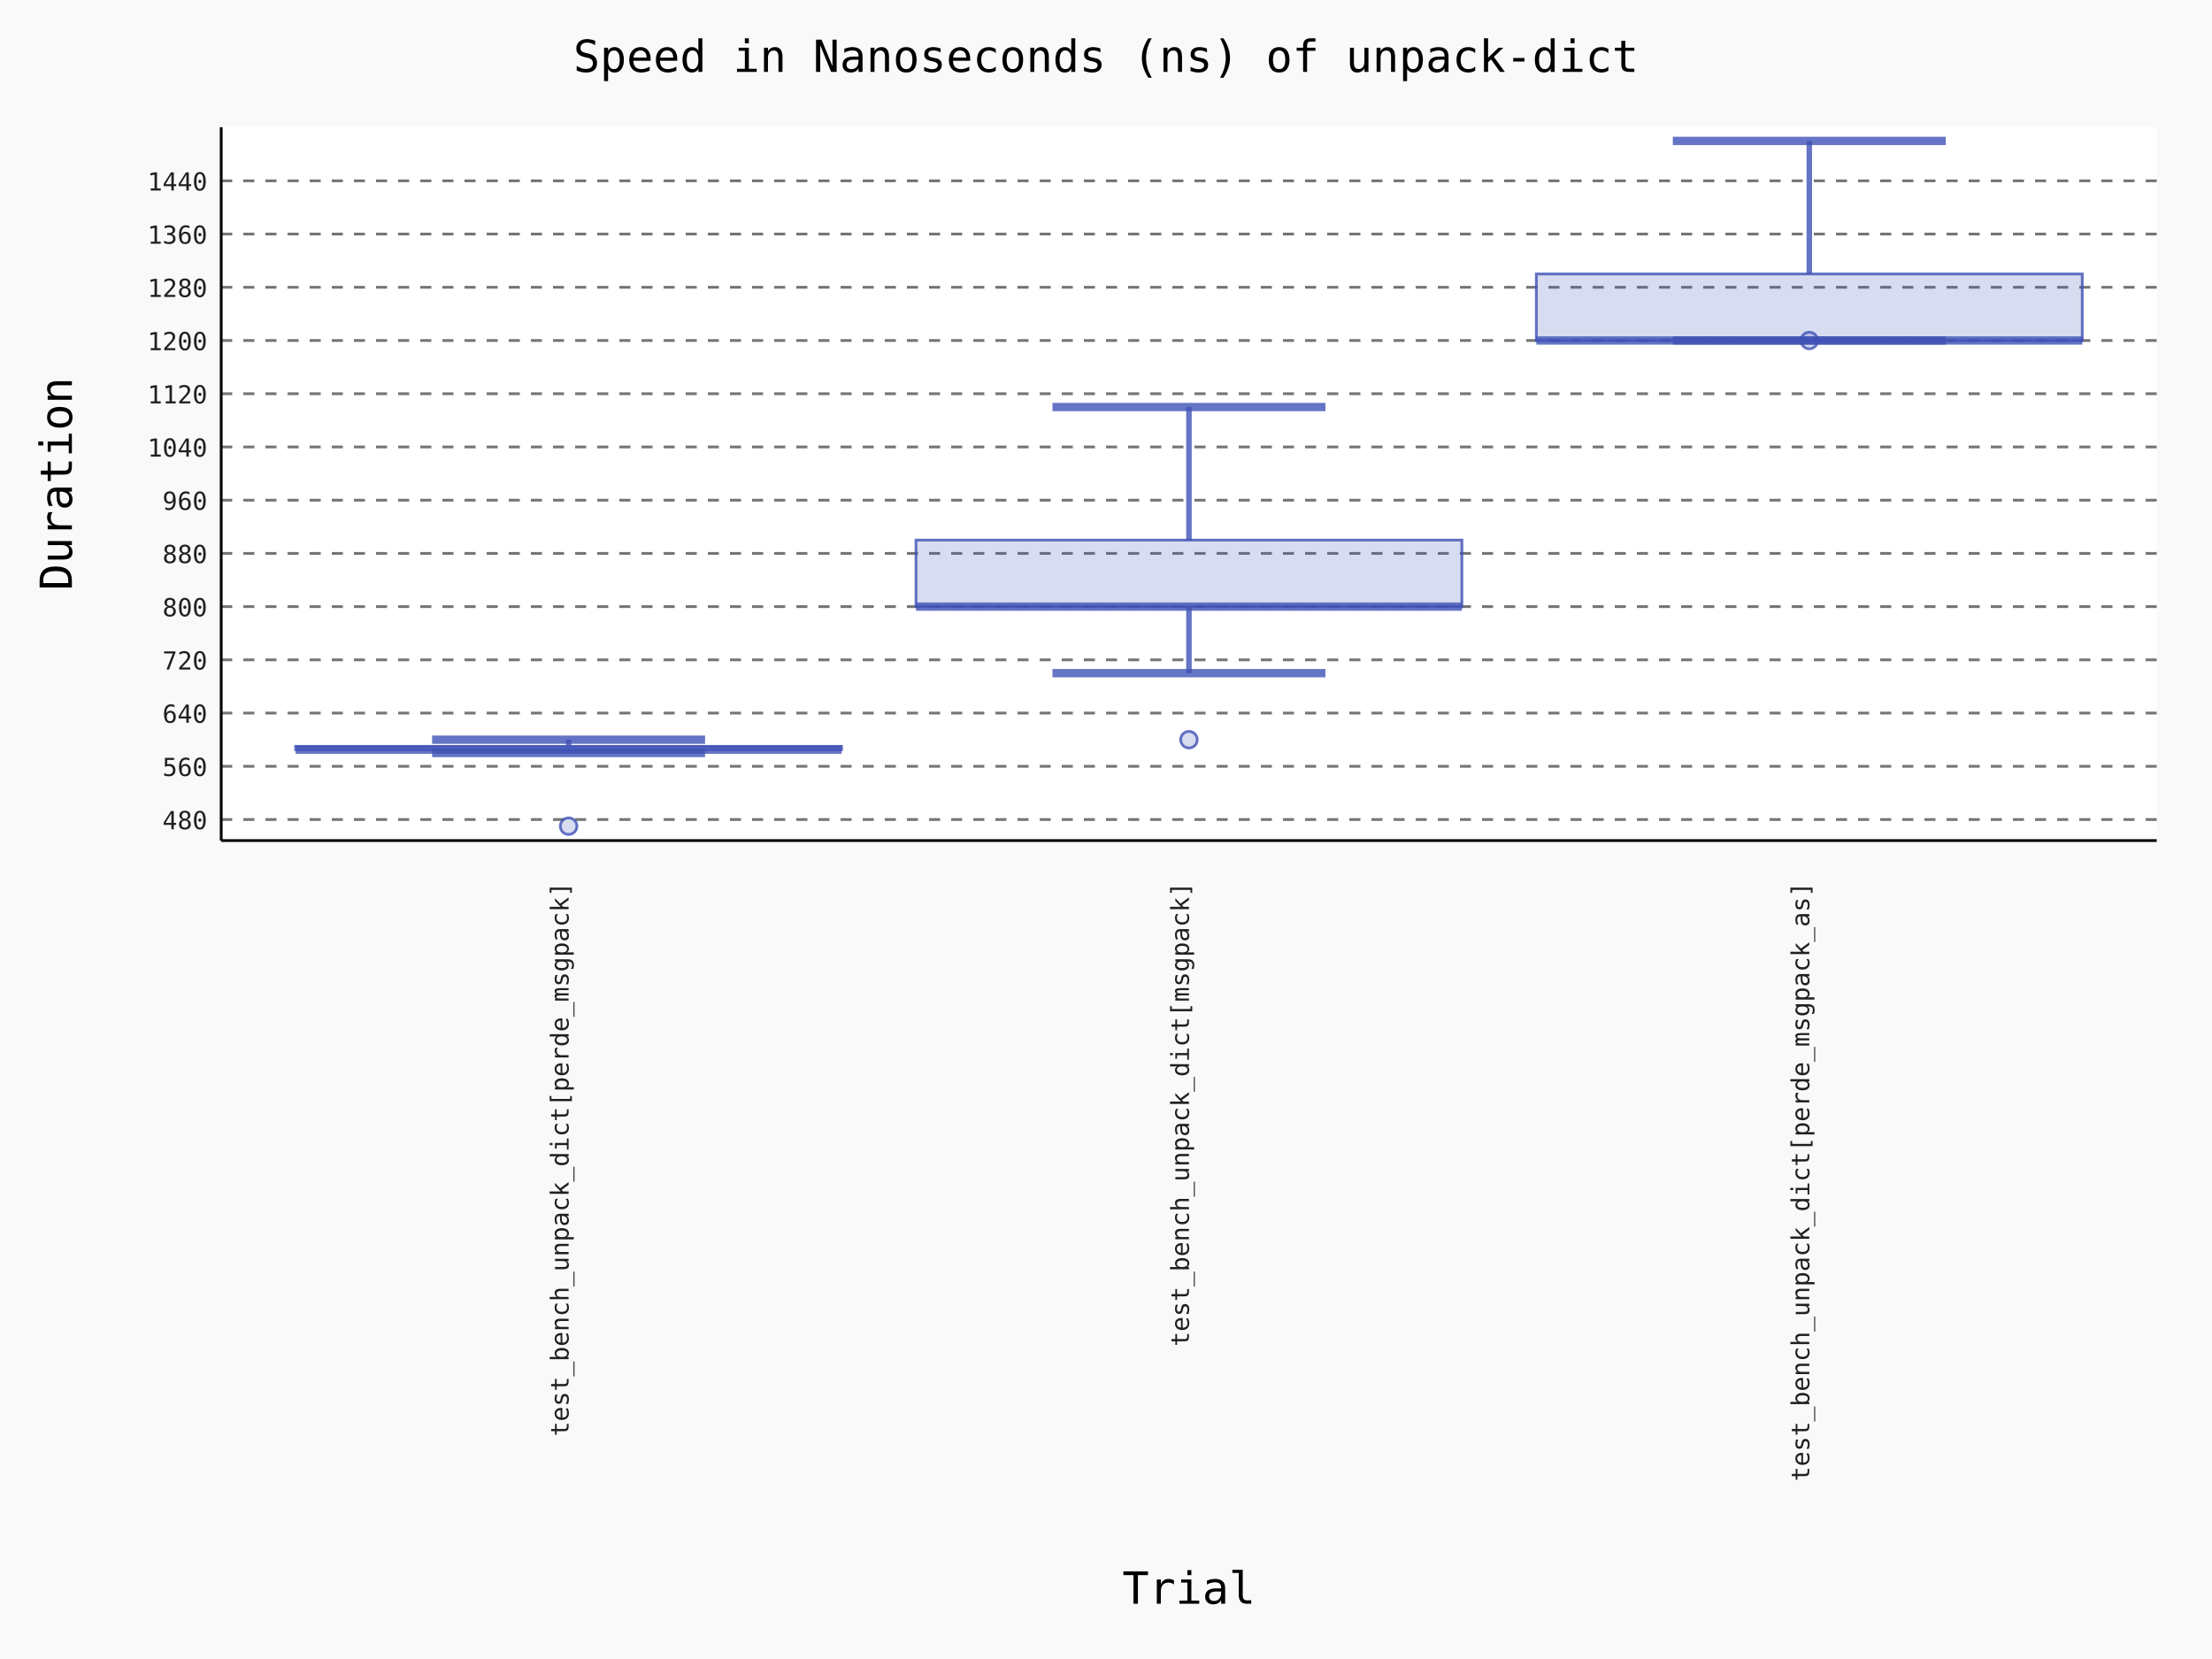
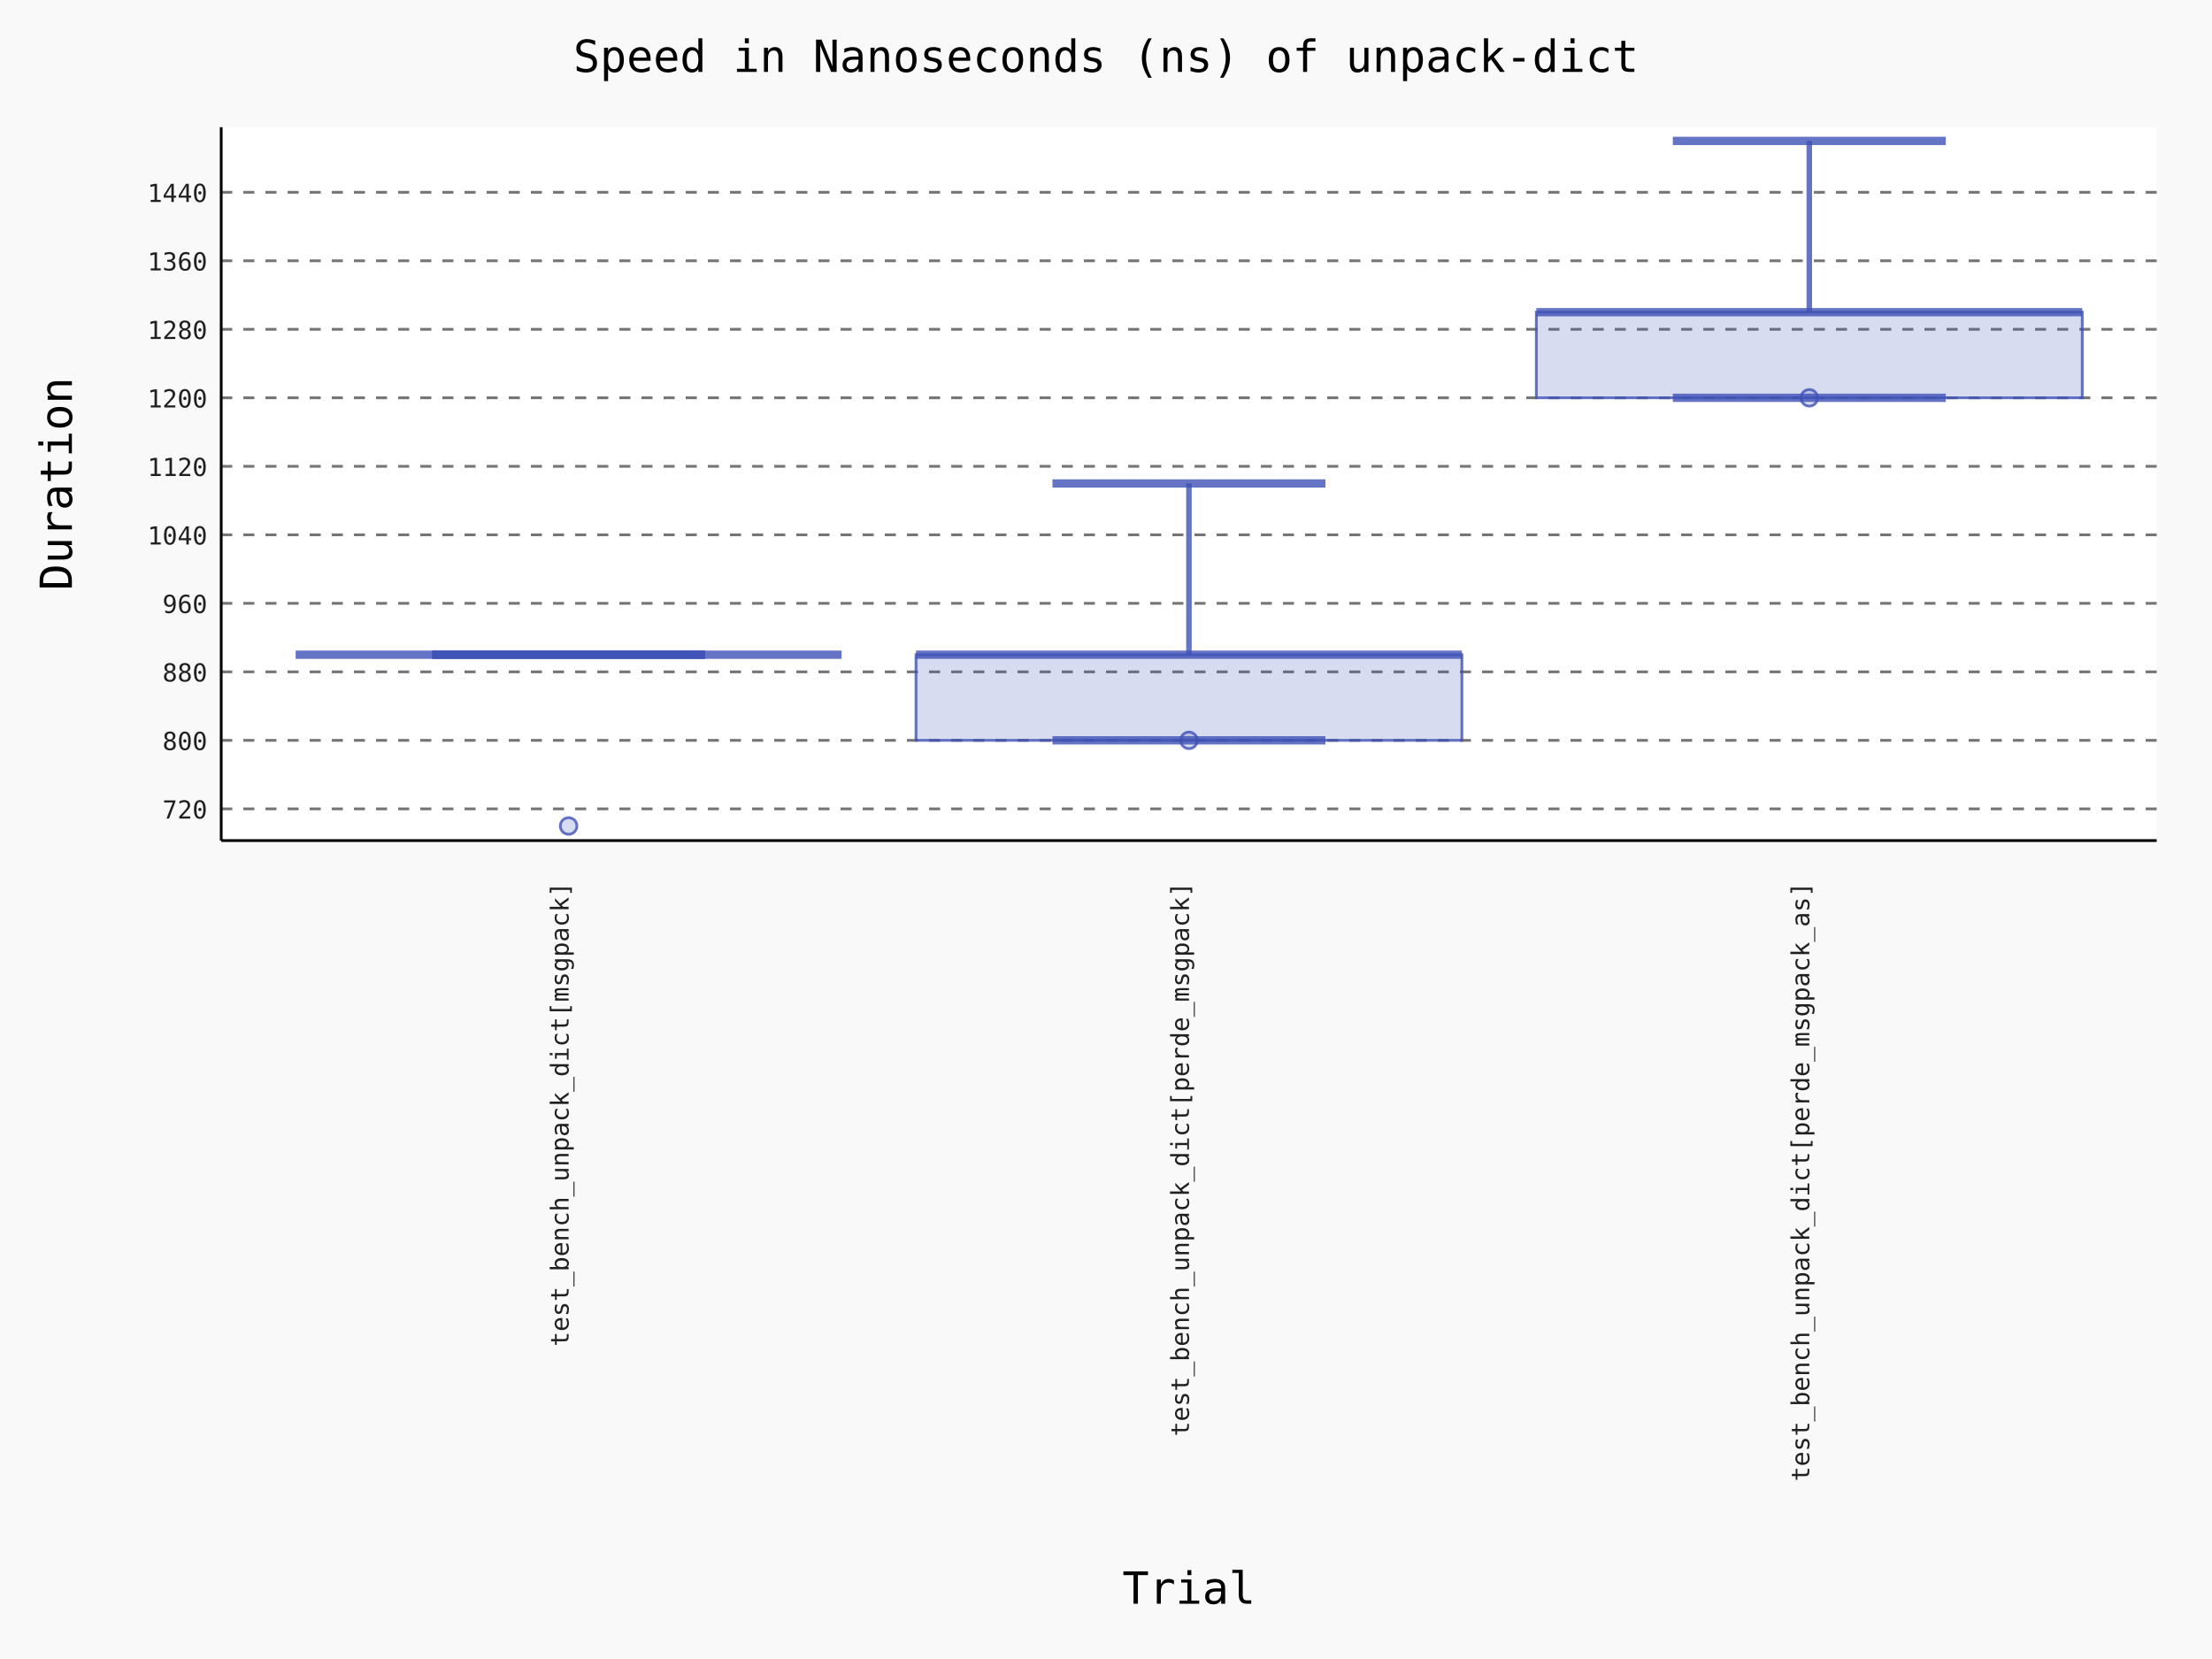
- <svg xmlns="http://www.w3.org/2000/svg" class="pygal-chart" id="chart-1f58f2fd-ff08-40cb-94d5-77f9a1cf6b7e" viewBox="0 0 800 600">
+ <svg xmlns="http://www.w3.org/2000/svg" id="chart-9539cbc6-7ffb-41d0-b604-1aa2e1d5feed" class="pygal-chart" viewBox="0 0 800 600">
  <defs>
-     <style type="text/css">#chart-1f58f2fd-ff08-40cb-94d5-77f9a1cf6b7e{-webkit-user-select:none;-webkit-font-smoothing:antialiased;font-family:Consolas,"Deja Vu Sans Mono","Bitstream Vera Sans Mono","Courier New",monospace}#chart-1f58f2fd-ff08-40cb-94d5-77f9a1cf6b7e .title{font-family:Consolas,"Deja Vu Sans Mono","Bitstream Vera Sans Mono","Courier New",monospace;font-size:16px}#chart-1f58f2fd-ff08-40cb-94d5-77f9a1cf6b7e .legends .legend text{font-family:Consolas,"Deja Vu Sans Mono","Bitstream Vera Sans Mono","Courier New",monospace;font-size:14px}#chart-1f58f2fd-ff08-40cb-94d5-77f9a1cf6b7e .axis text{font-family:Consolas,"Deja Vu Sans Mono","Bitstream Vera Sans Mono","Courier New",monospace;font-size:10px}#chart-1f58f2fd-ff08-40cb-94d5-77f9a1cf6b7e .axis text.major{font-family:Consolas,"Deja Vu Sans Mono","Bitstream Vera Sans Mono","Courier New",monospace;font-size:10px}#chart-1f58f2fd-ff08-40cb-94d5-77f9a1cf6b7e .text-overlay text.value{font-family:Consolas,"Deja Vu Sans Mono","Bitstream Vera Sans Mono","Courier New",monospace;font-size:16px}#chart-1f58f2fd-ff08-40cb-94d5-77f9a1cf6b7e .text-overlay text.label{font-family:Consolas,"Deja Vu Sans Mono","Bitstream Vera Sans Mono","Courier New",monospace;font-size:10px}#chart-1f58f2fd-ff08-40cb-94d5-77f9a1cf6b7e .tooltip{font-family:Consolas,"Deja Vu Sans Mono","Bitstream Vera Sans Mono","Courier New",monospace;font-size:14px}#chart-1f58f2fd-ff08-40cb-94d5-77f9a1cf6b7e text.no_data{font-family:Consolas,"Deja Vu Sans Mono","Bitstream Vera Sans Mono","Courier New",monospace;font-size:64px}
- #chart-1f58f2fd-ff08-40cb-94d5-77f9a1cf6b7e{background-color:rgba(249,249,249,1)}#chart-1f58f2fd-ff08-40cb-94d5-77f9a1cf6b7e path,#chart-1f58f2fd-ff08-40cb-94d5-77f9a1cf6b7e line,#chart-1f58f2fd-ff08-40cb-94d5-77f9a1cf6b7e rect,#chart-1f58f2fd-ff08-40cb-94d5-77f9a1cf6b7e circle{-webkit-transition:150ms;-moz-transition:150ms;transition:150ms}#chart-1f58f2fd-ff08-40cb-94d5-77f9a1cf6b7e .graph &gt; .background{fill:rgba(249,249,249,1)}#chart-1f58f2fd-ff08-40cb-94d5-77f9a1cf6b7e .plot &gt; .background{fill:rgba(255,255,255,1)}#chart-1f58f2fd-ff08-40cb-94d5-77f9a1cf6b7e .graph{fill:rgba(0,0,0,.87)}#chart-1f58f2fd-ff08-40cb-94d5-77f9a1cf6b7e text.no_data{fill:rgba(0,0,0,1)}#chart-1f58f2fd-ff08-40cb-94d5-77f9a1cf6b7e .title{fill:rgba(0,0,0,1)}#chart-1f58f2fd-ff08-40cb-94d5-77f9a1cf6b7e .legends .legend text{fill:rgba(0,0,0,.87)}#chart-1f58f2fd-ff08-40cb-94d5-77f9a1cf6b7e .legends .legend:hover text{fill:rgba(0,0,0,1)}#chart-1f58f2fd-ff08-40cb-94d5-77f9a1cf6b7e .axis .line{stroke:rgba(0,0,0,1)}#chart-1f58f2fd-ff08-40cb-94d5-77f9a1cf6b7e .axis .guide.line{stroke:rgba(0,0,0,.54)}#chart-1f58f2fd-ff08-40cb-94d5-77f9a1cf6b7e .axis .major.line{stroke:rgba(0,0,0,.87)}#chart-1f58f2fd-ff08-40cb-94d5-77f9a1cf6b7e .axis text.major{fill:rgba(0,0,0,1)}#chart-1f58f2fd-ff08-40cb-94d5-77f9a1cf6b7e .axis.y .guides:hover .guide.line,#chart-1f58f2fd-ff08-40cb-94d5-77f9a1cf6b7e .line-graph .axis.x .guides:hover .guide.line,#chart-1f58f2fd-ff08-40cb-94d5-77f9a1cf6b7e .stackedline-graph .axis.x .guides:hover .guide.line,#chart-1f58f2fd-ff08-40cb-94d5-77f9a1cf6b7e .xy-graph .axis.x .guides:hover .guide.line{stroke:rgba(0,0,0,1)}#chart-1f58f2fd-ff08-40cb-94d5-77f9a1cf6b7e .axis .guides:hover text{fill:rgba(0,0,0,1)}#chart-1f58f2fd-ff08-40cb-94d5-77f9a1cf6b7e .reactive{fill-opacity:.7;stroke-opacity:.8}#chart-1f58f2fd-ff08-40cb-94d5-77f9a1cf6b7e .ci{stroke:rgba(0,0,0,.87)}#chart-1f58f2fd-ff08-40cb-94d5-77f9a1cf6b7e .reactive.active,#chart-1f58f2fd-ff08-40cb-94d5-77f9a1cf6b7e .active .reactive{fill-opacity:.8;stroke-opacity:.9;stroke-width:4}#chart-1f58f2fd-ff08-40cb-94d5-77f9a1cf6b7e .ci .reactive.active{stroke-width:1.5}#chart-1f58f2fd-ff08-40cb-94d5-77f9a1cf6b7e .series text{fill:rgba(0,0,0,1)}#chart-1f58f2fd-ff08-40cb-94d5-77f9a1cf6b7e .tooltip rect{fill:rgba(255,255,255,1);stroke:rgba(0,0,0,1);-webkit-transition:opacity 150ms;-moz-transition:opacity 150ms;transition:opacity 150ms}#chart-1f58f2fd-ff08-40cb-94d5-77f9a1cf6b7e .tooltip .label{fill:rgba(0,0,0,.87)}#chart-1f58f2fd-ff08-40cb-94d5-77f9a1cf6b7e .tooltip .label{fill:rgba(0,0,0,.87)}#chart-1f58f2fd-ff08-40cb-94d5-77f9a1cf6b7e .tooltip .legend{font-size:.8em;fill:rgba(0,0,0,.54)}#chart-1f58f2fd-ff08-40cb-94d5-77f9a1cf6b7e .tooltip .x_label{font-size:.6em;fill:rgba(0,0,0,1)}#chart-1f58f2fd-ff08-40cb-94d5-77f9a1cf6b7e .tooltip .xlink{font-size:.5em;text-decoration:underline}#chart-1f58f2fd-ff08-40cb-94d5-77f9a1cf6b7e .tooltip .value{font-size:1.5em}#chart-1f58f2fd-ff08-40cb-94d5-77f9a1cf6b7e .bound{font-size:.5em}#chart-1f58f2fd-ff08-40cb-94d5-77f9a1cf6b7e .max-value{font-size:.75em;fill:rgba(0,0,0,.54)}#chart-1f58f2fd-ff08-40cb-94d5-77f9a1cf6b7e .map-element{fill:rgba(255,255,255,1);stroke:rgba(0,0,0,.54) !important}#chart-1f58f2fd-ff08-40cb-94d5-77f9a1cf6b7e .map-element .reactive{fill-opacity:inherit;stroke-opacity:inherit}#chart-1f58f2fd-ff08-40cb-94d5-77f9a1cf6b7e .color-0,#chart-1f58f2fd-ff08-40cb-94d5-77f9a1cf6b7e .color-0 a:visited{stroke:#3F51B5;fill:#3F51B5}#chart-1f58f2fd-ff08-40cb-94d5-77f9a1cf6b7e .color-1,#chart-1f58f2fd-ff08-40cb-94d5-77f9a1cf6b7e .color-1 a:visited{stroke:#3F51B5;fill:#3F51B5}#chart-1f58f2fd-ff08-40cb-94d5-77f9a1cf6b7e .color-2,#chart-1f58f2fd-ff08-40cb-94d5-77f9a1cf6b7e .color-2 a:visited{stroke:#3F51B5;fill:#3F51B5}#chart-1f58f2fd-ff08-40cb-94d5-77f9a1cf6b7e .text-overlay .color-0 text{fill:black}#chart-1f58f2fd-ff08-40cb-94d5-77f9a1cf6b7e .text-overlay .color-1 text{fill:black}#chart-1f58f2fd-ff08-40cb-94d5-77f9a1cf6b7e .text-overlay .color-2 text{fill:black}
- #chart-1f58f2fd-ff08-40cb-94d5-77f9a1cf6b7e text.no_data{text-anchor:middle}#chart-1f58f2fd-ff08-40cb-94d5-77f9a1cf6b7e .guide.line{fill:none}#chart-1f58f2fd-ff08-40cb-94d5-77f9a1cf6b7e .centered{text-anchor:middle}#chart-1f58f2fd-ff08-40cb-94d5-77f9a1cf6b7e .title{text-anchor:middle}#chart-1f58f2fd-ff08-40cb-94d5-77f9a1cf6b7e .legends .legend text{fill-opacity:1}#chart-1f58f2fd-ff08-40cb-94d5-77f9a1cf6b7e .axis.x text{text-anchor:middle}#chart-1f58f2fd-ff08-40cb-94d5-77f9a1cf6b7e .axis.x:not(.web) text[transform]{text-anchor:start}#chart-1f58f2fd-ff08-40cb-94d5-77f9a1cf6b7e .axis.x:not(.web) text[transform].backwards{text-anchor:end}#chart-1f58f2fd-ff08-40cb-94d5-77f9a1cf6b7e .axis.y text{text-anchor:end}#chart-1f58f2fd-ff08-40cb-94d5-77f9a1cf6b7e .axis.y text[transform].backwards{text-anchor:start}#chart-1f58f2fd-ff08-40cb-94d5-77f9a1cf6b7e .axis.y2 text{text-anchor:start}#chart-1f58f2fd-ff08-40cb-94d5-77f9a1cf6b7e .axis.y2 text[transform].backwards{text-anchor:end}#chart-1f58f2fd-ff08-40cb-94d5-77f9a1cf6b7e .axis .guide.line{stroke-dasharray:4,4}#chart-1f58f2fd-ff08-40cb-94d5-77f9a1cf6b7e .axis .major.guide.line{stroke-dasharray:6,6}#chart-1f58f2fd-ff08-40cb-94d5-77f9a1cf6b7e .horizontal .axis.y .guide.line,#chart-1f58f2fd-ff08-40cb-94d5-77f9a1cf6b7e .horizontal .axis.y2 .guide.line,#chart-1f58f2fd-ff08-40cb-94d5-77f9a1cf6b7e .vertical .axis.x .guide.line{opacity:0}#chart-1f58f2fd-ff08-40cb-94d5-77f9a1cf6b7e .horizontal .axis.always_show .guide.line,#chart-1f58f2fd-ff08-40cb-94d5-77f9a1cf6b7e .vertical .axis.always_show .guide.line{opacity:1 !important}#chart-1f58f2fd-ff08-40cb-94d5-77f9a1cf6b7e .axis.y .guides:hover .guide.line,#chart-1f58f2fd-ff08-40cb-94d5-77f9a1cf6b7e .axis.y2 .guides:hover .guide.line,#chart-1f58f2fd-ff08-40cb-94d5-77f9a1cf6b7e .axis.x .guides:hover .guide.line{opacity:1}#chart-1f58f2fd-ff08-40cb-94d5-77f9a1cf6b7e .axis .guides:hover text{opacity:1}#chart-1f58f2fd-ff08-40cb-94d5-77f9a1cf6b7e .nofill{fill:none}#chart-1f58f2fd-ff08-40cb-94d5-77f9a1cf6b7e .subtle-fill{fill-opacity:.2}#chart-1f58f2fd-ff08-40cb-94d5-77f9a1cf6b7e .dot{stroke-width:1px;fill-opacity:1}#chart-1f58f2fd-ff08-40cb-94d5-77f9a1cf6b7e .dot.active{stroke-width:5px}#chart-1f58f2fd-ff08-40cb-94d5-77f9a1cf6b7e .dot.negative{fill:transparent}#chart-1f58f2fd-ff08-40cb-94d5-77f9a1cf6b7e text,#chart-1f58f2fd-ff08-40cb-94d5-77f9a1cf6b7e tspan{stroke:none !important}#chart-1f58f2fd-ff08-40cb-94d5-77f9a1cf6b7e .series text.active{opacity:1}#chart-1f58f2fd-ff08-40cb-94d5-77f9a1cf6b7e .tooltip rect{fill-opacity:.95;stroke-width:.5}#chart-1f58f2fd-ff08-40cb-94d5-77f9a1cf6b7e .tooltip text{fill-opacity:1}#chart-1f58f2fd-ff08-40cb-94d5-77f9a1cf6b7e .showable{visibility:hidden}#chart-1f58f2fd-ff08-40cb-94d5-77f9a1cf6b7e .showable.shown{visibility:visible}#chart-1f58f2fd-ff08-40cb-94d5-77f9a1cf6b7e .gauge-background{fill:rgba(229,229,229,1);stroke:none}#chart-1f58f2fd-ff08-40cb-94d5-77f9a1cf6b7e .bg-lines{stroke:rgba(249,249,249,1);stroke-width:2px}
+     <style type="text/css">#chart-9539cbc6-7ffb-41d0-b604-1aa2e1d5feed{-webkit-user-select:none;-webkit-font-smoothing:antialiased;font-family:Consolas,"Deja Vu Sans Mono","Bitstream Vera Sans Mono","Courier New",monospace}#chart-9539cbc6-7ffb-41d0-b604-1aa2e1d5feed .title{font-family:Consolas,"Deja Vu Sans Mono","Bitstream Vera Sans Mono","Courier New",monospace;font-size:16px}#chart-9539cbc6-7ffb-41d0-b604-1aa2e1d5feed .legends .legend text{font-family:Consolas,"Deja Vu Sans Mono","Bitstream Vera Sans Mono","Courier New",monospace;font-size:14px}#chart-9539cbc6-7ffb-41d0-b604-1aa2e1d5feed .axis text{font-family:Consolas,"Deja Vu Sans Mono","Bitstream Vera Sans Mono","Courier New",monospace;font-size:10px}#chart-9539cbc6-7ffb-41d0-b604-1aa2e1d5feed .axis text.major{font-family:Consolas,"Deja Vu Sans Mono","Bitstream Vera Sans Mono","Courier New",monospace;font-size:10px}#chart-9539cbc6-7ffb-41d0-b604-1aa2e1d5feed .text-overlay text.value{font-family:Consolas,"Deja Vu Sans Mono","Bitstream Vera Sans Mono","Courier New",monospace;font-size:16px}#chart-9539cbc6-7ffb-41d0-b604-1aa2e1d5feed .text-overlay text.label{font-family:Consolas,"Deja Vu Sans Mono","Bitstream Vera Sans Mono","Courier New",monospace;font-size:10px}#chart-9539cbc6-7ffb-41d0-b604-1aa2e1d5feed .tooltip{font-family:Consolas,"Deja Vu Sans Mono","Bitstream Vera Sans Mono","Courier New",monospace;font-size:14px}#chart-9539cbc6-7ffb-41d0-b604-1aa2e1d5feed text.no_data{font-family:Consolas,"Deja Vu Sans Mono","Bitstream Vera Sans Mono","Courier New",monospace;font-size:64px}
+ #chart-9539cbc6-7ffb-41d0-b604-1aa2e1d5feed{background-color:rgba(249,249,249,1)}#chart-9539cbc6-7ffb-41d0-b604-1aa2e1d5feed path,#chart-9539cbc6-7ffb-41d0-b604-1aa2e1d5feed line,#chart-9539cbc6-7ffb-41d0-b604-1aa2e1d5feed rect,#chart-9539cbc6-7ffb-41d0-b604-1aa2e1d5feed circle{-webkit-transition:150ms;-moz-transition:150ms;transition:150ms}#chart-9539cbc6-7ffb-41d0-b604-1aa2e1d5feed .graph &gt; .background{fill:rgba(249,249,249,1)}#chart-9539cbc6-7ffb-41d0-b604-1aa2e1d5feed .plot &gt; .background{fill:rgba(255,255,255,1)}#chart-9539cbc6-7ffb-41d0-b604-1aa2e1d5feed .graph{fill:rgba(0,0,0,.87)}#chart-9539cbc6-7ffb-41d0-b604-1aa2e1d5feed text.no_data{fill:rgba(0,0,0,1)}#chart-9539cbc6-7ffb-41d0-b604-1aa2e1d5feed .title{fill:rgba(0,0,0,1)}#chart-9539cbc6-7ffb-41d0-b604-1aa2e1d5feed .legends .legend text{fill:rgba(0,0,0,.87)}#chart-9539cbc6-7ffb-41d0-b604-1aa2e1d5feed .legends .legend:hover text{fill:rgba(0,0,0,1)}#chart-9539cbc6-7ffb-41d0-b604-1aa2e1d5feed .axis .line{stroke:rgba(0,0,0,1)}#chart-9539cbc6-7ffb-41d0-b604-1aa2e1d5feed .axis .guide.line{stroke:rgba(0,0,0,.54)}#chart-9539cbc6-7ffb-41d0-b604-1aa2e1d5feed .axis .major.line{stroke:rgba(0,0,0,.87)}#chart-9539cbc6-7ffb-41d0-b604-1aa2e1d5feed .axis text.major{fill:rgba(0,0,0,1)}#chart-9539cbc6-7ffb-41d0-b604-1aa2e1d5feed .axis.y .guides:hover .guide.line,#chart-9539cbc6-7ffb-41d0-b604-1aa2e1d5feed .line-graph .axis.x .guides:hover .guide.line,#chart-9539cbc6-7ffb-41d0-b604-1aa2e1d5feed .stackedline-graph .axis.x .guides:hover .guide.line,#chart-9539cbc6-7ffb-41d0-b604-1aa2e1d5feed .xy-graph .axis.x .guides:hover .guide.line{stroke:rgba(0,0,0,1)}#chart-9539cbc6-7ffb-41d0-b604-1aa2e1d5feed .axis .guides:hover text{fill:rgba(0,0,0,1)}#chart-9539cbc6-7ffb-41d0-b604-1aa2e1d5feed .reactive{fill-opacity:.7;stroke-opacity:.8}#chart-9539cbc6-7ffb-41d0-b604-1aa2e1d5feed .ci{stroke:rgba(0,0,0,.87)}#chart-9539cbc6-7ffb-41d0-b604-1aa2e1d5feed .reactive.active,#chart-9539cbc6-7ffb-41d0-b604-1aa2e1d5feed .active .reactive{fill-opacity:.8;stroke-opacity:.9;stroke-width:4}#chart-9539cbc6-7ffb-41d0-b604-1aa2e1d5feed .ci .reactive.active{stroke-width:1.5}#chart-9539cbc6-7ffb-41d0-b604-1aa2e1d5feed .series text{fill:rgba(0,0,0,1)}#chart-9539cbc6-7ffb-41d0-b604-1aa2e1d5feed .tooltip rect{fill:rgba(255,255,255,1);stroke:rgba(0,0,0,1);-webkit-transition:opacity 150ms;-moz-transition:opacity 150ms;transition:opacity 150ms}#chart-9539cbc6-7ffb-41d0-b604-1aa2e1d5feed .tooltip .label{fill:rgba(0,0,0,.87)}#chart-9539cbc6-7ffb-41d0-b604-1aa2e1d5feed .tooltip .label{fill:rgba(0,0,0,.87)}#chart-9539cbc6-7ffb-41d0-b604-1aa2e1d5feed .tooltip .legend{font-size:.8em;fill:rgba(0,0,0,.54)}#chart-9539cbc6-7ffb-41d0-b604-1aa2e1d5feed .tooltip .x_label{font-size:.6em;fill:rgba(0,0,0,1)}#chart-9539cbc6-7ffb-41d0-b604-1aa2e1d5feed .tooltip .xlink{font-size:.5em;text-decoration:underline}#chart-9539cbc6-7ffb-41d0-b604-1aa2e1d5feed .tooltip .value{font-size:1.5em}#chart-9539cbc6-7ffb-41d0-b604-1aa2e1d5feed .bound{font-size:.5em}#chart-9539cbc6-7ffb-41d0-b604-1aa2e1d5feed .max-value{font-size:.75em;fill:rgba(0,0,0,.54)}#chart-9539cbc6-7ffb-41d0-b604-1aa2e1d5feed .map-element{fill:rgba(255,255,255,1);stroke:rgba(0,0,0,.54) !important}#chart-9539cbc6-7ffb-41d0-b604-1aa2e1d5feed .map-element .reactive{fill-opacity:inherit;stroke-opacity:inherit}#chart-9539cbc6-7ffb-41d0-b604-1aa2e1d5feed .color-0,#chart-9539cbc6-7ffb-41d0-b604-1aa2e1d5feed .color-0 a:visited{stroke:#3F51B5;fill:#3F51B5}#chart-9539cbc6-7ffb-41d0-b604-1aa2e1d5feed .color-1,#chart-9539cbc6-7ffb-41d0-b604-1aa2e1d5feed .color-1 a:visited{stroke:#3F51B5;fill:#3F51B5}#chart-9539cbc6-7ffb-41d0-b604-1aa2e1d5feed .color-2,#chart-9539cbc6-7ffb-41d0-b604-1aa2e1d5feed .color-2 a:visited{stroke:#3F51B5;fill:#3F51B5}#chart-9539cbc6-7ffb-41d0-b604-1aa2e1d5feed .text-overlay .color-0 text{fill:black}#chart-9539cbc6-7ffb-41d0-b604-1aa2e1d5feed .text-overlay .color-1 text{fill:black}#chart-9539cbc6-7ffb-41d0-b604-1aa2e1d5feed .text-overlay .color-2 text{fill:black}
+ #chart-9539cbc6-7ffb-41d0-b604-1aa2e1d5feed text.no_data{text-anchor:middle}#chart-9539cbc6-7ffb-41d0-b604-1aa2e1d5feed .guide.line{fill:none}#chart-9539cbc6-7ffb-41d0-b604-1aa2e1d5feed .centered{text-anchor:middle}#chart-9539cbc6-7ffb-41d0-b604-1aa2e1d5feed .title{text-anchor:middle}#chart-9539cbc6-7ffb-41d0-b604-1aa2e1d5feed .legends .legend text{fill-opacity:1}#chart-9539cbc6-7ffb-41d0-b604-1aa2e1d5feed .axis.x text{text-anchor:middle}#chart-9539cbc6-7ffb-41d0-b604-1aa2e1d5feed .axis.x:not(.web) text[transform]{text-anchor:start}#chart-9539cbc6-7ffb-41d0-b604-1aa2e1d5feed .axis.x:not(.web) text[transform].backwards{text-anchor:end}#chart-9539cbc6-7ffb-41d0-b604-1aa2e1d5feed .axis.y text{text-anchor:end}#chart-9539cbc6-7ffb-41d0-b604-1aa2e1d5feed .axis.y text[transform].backwards{text-anchor:start}#chart-9539cbc6-7ffb-41d0-b604-1aa2e1d5feed .axis.y2 text{text-anchor:start}#chart-9539cbc6-7ffb-41d0-b604-1aa2e1d5feed .axis.y2 text[transform].backwards{text-anchor:end}#chart-9539cbc6-7ffb-41d0-b604-1aa2e1d5feed .axis .guide.line{stroke-dasharray:4,4}#chart-9539cbc6-7ffb-41d0-b604-1aa2e1d5feed .axis .major.guide.line{stroke-dasharray:6,6}#chart-9539cbc6-7ffb-41d0-b604-1aa2e1d5feed .horizontal .axis.y .guide.line,#chart-9539cbc6-7ffb-41d0-b604-1aa2e1d5feed .horizontal .axis.y2 .guide.line,#chart-9539cbc6-7ffb-41d0-b604-1aa2e1d5feed .vertical .axis.x .guide.line{opacity:0}#chart-9539cbc6-7ffb-41d0-b604-1aa2e1d5feed .horizontal .axis.always_show .guide.line,#chart-9539cbc6-7ffb-41d0-b604-1aa2e1d5feed .vertical .axis.always_show .guide.line{opacity:1 !important}#chart-9539cbc6-7ffb-41d0-b604-1aa2e1d5feed .axis.y .guides:hover .guide.line,#chart-9539cbc6-7ffb-41d0-b604-1aa2e1d5feed .axis.y2 .guides:hover .guide.line,#chart-9539cbc6-7ffb-41d0-b604-1aa2e1d5feed .axis.x .guides:hover .guide.line{opacity:1}#chart-9539cbc6-7ffb-41d0-b604-1aa2e1d5feed .axis .guides:hover text{opacity:1}#chart-9539cbc6-7ffb-41d0-b604-1aa2e1d5feed .nofill{fill:none}#chart-9539cbc6-7ffb-41d0-b604-1aa2e1d5feed .subtle-fill{fill-opacity:.2}#chart-9539cbc6-7ffb-41d0-b604-1aa2e1d5feed .dot{stroke-width:1px;fill-opacity:1}#chart-9539cbc6-7ffb-41d0-b604-1aa2e1d5feed .dot.active{stroke-width:5px}#chart-9539cbc6-7ffb-41d0-b604-1aa2e1d5feed .dot.negative{fill:transparent}#chart-9539cbc6-7ffb-41d0-b604-1aa2e1d5feed text,#chart-9539cbc6-7ffb-41d0-b604-1aa2e1d5feed tspan{stroke:none !important}#chart-9539cbc6-7ffb-41d0-b604-1aa2e1d5feed .series text.active{opacity:1}#chart-9539cbc6-7ffb-41d0-b604-1aa2e1d5feed .tooltip rect{fill-opacity:.95;stroke-width:.5}#chart-9539cbc6-7ffb-41d0-b604-1aa2e1d5feed .tooltip text{fill-opacity:1}#chart-9539cbc6-7ffb-41d0-b604-1aa2e1d5feed .showable{visibility:hidden}#chart-9539cbc6-7ffb-41d0-b604-1aa2e1d5feed .showable.shown{visibility:visible}#chart-9539cbc6-7ffb-41d0-b604-1aa2e1d5feed .gauge-background{fill:rgba(229,229,229,1);stroke:none}#chart-9539cbc6-7ffb-41d0-b604-1aa2e1d5feed .bg-lines{stroke:rgba(249,249,249,1);stroke-width:2px}
.tooltip .value{font-size:1em !important}.axis text{font-size:9px !important}</style>
  </defs>
  <g class="graph custombox-graph vertical">
-     <rect class="background" height="600" width="800" x="0" y="0" />
-     <g class="plot" transform="translate(80, 46)">
-       <rect class="background" height="258.0" width="700.0" x="0" y="0" />
+     <rect x="0" y="0" width="800" height="600" class="background" />
+     <g transform="translate(80, 46)" class="plot">
+       <rect x="0" y="0" width="700.0" height="258.0" class="background" />
      <g class="axis y always_show">
-         <path class="line" d="M0 258 h700" />
+         <path d="M0 258 h700" class="line" />
        <g class="guides">
-           <path class="guide line" d="M0 250.392 h700" />
-           <text class="" x="-5" y="253.892">480</text>
+           <path d="M0 246.535 h700" class="guide line" />
+           <text x="-5" y="250.035" class="">720</text>
        </g>
        <g class="guides">
-           <path class="guide line" d="M0 231.142 h700" />
-           <text class="" x="-5" y="234.642">560</text>
+           <path d="M0 221.758 h700" class="guide line" />
+           <text x="-5" y="225.258" class="">800</text>
        </g>
        <g class="guides">
-           <path class="guide line" d="M0 211.893 h700" />
-           <text class="" x="-5" y="215.393">640</text>
+           <path d="M0 196.981 h700" class="guide line" />
+           <text x="-5" y="200.481" class="">880</text>
        </g>
        <g class="guides">
-           <path class="guide line" d="M0 192.643 h700" />
-           <text class="" x="-5" y="196.143">720</text>
+           <path d="M0 172.204 h700" class="guide line" />
+           <text x="-5" y="175.704" class="">960</text>
        </g>
        <g class="guides">
-           <path class="guide line" d="M0 173.394 h700" />
-           <text class="" x="-5" y="176.894">800</text>
+           <path d="M0 147.428 h700" class="guide line" />
+           <text x="-5" y="150.928" class="">1040</text>
        </g>
        <g class="guides">
-           <path class="guide line" d="M0 154.145 h700" />
-           <text class="" x="-5" y="157.645">880</text>
+           <path d="M0 122.651 h700" class="guide line" />
+           <text x="-5" y="126.151" class="">1120</text>
        </g>
        <g class="guides">
-           <path class="guide line" d="M0 134.895 h700" />
-           <text class="" x="-5" y="138.395">960</text>
+           <path d="M0 97.874 h700" class="guide line" />
+           <text x="-5" y="101.374" class="">1200</text>
        </g>
        <g class="guides">
-           <path class="guide line" d="M0 115.646 h700" />
-           <text class="" x="-5" y="119.146">1040</text>
+           <path d="M0 73.098 h700" class="guide line" />
+           <text x="-5" y="76.598" class="">1280</text>
        </g>
        <g class="guides">
-           <path class="guide line" d="M0 96.396 h700" />
-           <text class="" x="-5" y="99.896">1120</text>
+           <path d="M0 48.321 h700" class="guide line" />
+           <text x="-5" y="51.821" class="">1360</text>
        </g>
        <g class="guides">
-           <path class="guide line" d="M0 77.147 h700" />
-           <text class="" x="-5" y="80.647">1200</text>
-         </g>
-         <g class="guides">
-           <path class="guide line" d="M0 57.897 h700" />
-           <text class="" x="-5" y="61.397">1280</text>
-         </g>
-         <g class="guides">
-           <path class="guide line" d="M0 38.648 h700" />
-           <text class="" x="-5" y="42.148">1360</text>
-         </g>
-         <g class="guides">
-           <path class="guide line" d="M0 19.399 h700" />
-           <text class="" x="-5" y="22.899">1440</text>
+           <path d="M0 23.544 h700" class="guide line" />
+           <text x="-5" y="27.044" class="">1440</text>
        </g>
      </g>
      <g class="axis x">
-         <path class="line" d="M0 0 v258" />
+         <path d="M0 0 v258" class="line" />
        <g class="guides">
-           <path class="guide line" d="M125.641 0 v258" />
-           <text class="backwards" transform="rotate(270 125.641 273)" x="125.641" y="273.0">test_bench_unpack_dict[perde_msgpack]</text>
+           <path d="M125.641 0 v258" class="guide line" />
+           <text x="125.641" y="273.0" class="backwards" transform="rotate(270 125.641 273)">test_bench_unpack_dict[msgpack]</text>
        </g>
        <g class="guides">
-           <path class="guide line" d="M350 0 v258" />
-           <text class="backwards" transform="rotate(270 350 273)" x="350.0" y="273.0">test_bench_unpack_dict[msgpack]</text>
+           <path d="M350 0 v258" class="guide line" />
+           <text x="350.0" y="273.0" class="backwards" transform="rotate(270 350 273)">test_bench_unpack_dict[perde_msgpack]</text>
        </g>
        <g class="guides">
-           <path class="guide line" d="M574.359 0 v258" />
-           <text class="backwards" transform="rotate(270 574.359 273)" x="574.359" y="273.0">test_bench_unpack_dict[perde_msgpack_as]</text>
+           <path d="M574.359 0 v258" class="guide line" />
+           <text x="574.359" y="273.0" class="backwards" transform="rotate(270 574.359 273)">test_bench_unpack_dict[perde_msgpack_as]</text>
        </g>
      </g>
      <g class="series serie-0 color-0">
        <g class="boxes">
          <g class="box">
-             <path class="reactive tooltip-trigger" d="M76.282 226.33 L175 226.33" stroke-width="3" />
-             <path class="reactive tooltip-trigger" d="M26.923 225.127 L224.359 225.127" stroke-width="3" />
-             <path class="reactive tooltip-trigger" d="M76.282 221.518 L175 221.518" stroke-width="3" />
-             <path class="reactive tooltip-trigger" d="M125.641 226.33 L125.641 225.127" stroke-width="2" />
-             <path class="reactive tooltip-trigger" d="M125.641 221.518 L125.641 223.924" stroke-width="2" />
-             <rect class="subtle-fill reactive tooltip-trigger" height="1.203" width="197.436" x="26.923" y="223.924" />
-             <circle class="subtle-fill reactive tooltip-trigger" cx="125.641" cy="252.798" r="3" />
-             <circle class="subtle-fill reactive tooltip-trigger" cx="125.641" cy="-856.45" r="3" />
+             <path stroke-width="3" d="M76.282 190.787 L175 190.787" class="reactive tooltip-trigger" />
+             <path stroke-width="3" d="M26.923 190.787 L224.359 190.787" class="reactive tooltip-trigger" />
+             <path stroke-width="3" d="M76.282 190.785 L175 190.785" class="reactive tooltip-trigger" />
+             <path stroke-width="2" d="M125.641 190.787 L125.641 190.787" class="reactive tooltip-trigger" />
+             <path stroke-width="2" d="M125.641 190.785 L125.641 190.787" class="reactive tooltip-trigger" />
+             <rect x="26.923" y="190.787" height="0.0" width="197.436" class="subtle-fill reactive tooltip-trigger" />
+             <circle cx="125.641" cy="252.729" r="3" class="subtle-fill reactive tooltip-trigger" />
+             <circle cx="125.641" cy="-41000.51" r="3" class="subtle-fill reactive tooltip-trigger" />
          </g>
        </g>
      </g>
      <g class="series serie-1 color-1">
        <g class="boxes">
          <g class="box">
-             <path class="reactive tooltip-trigger" d="M300.641 197.456 L399.359 197.456" stroke-width="3" />
-             <path class="reactive tooltip-trigger" d="M251.282 173.394 L448.718 173.394" stroke-width="3" />
-             <path class="reactive tooltip-trigger" d="M300.641 101.21 L399.359 101.21" stroke-width="3" />
-             <path class="reactive tooltip-trigger" d="M350 197.456 L350 173.394" stroke-width="2" />
-             <path class="reactive tooltip-trigger" d="M350 101.21 L350 149.332" stroke-width="2" />
-             <rect class="subtle-fill reactive tooltip-trigger" height="24.062" width="197.436" x="251.282" y="149.332" />
-             <circle class="subtle-fill reactive tooltip-trigger" cx="350.0" cy="221.518" r="3" />
-             <circle class="subtle-fill reactive tooltip-trigger" cx="350.0" cy="-16357.047" r="3" />
+             <path stroke-width="3" d="M300.641 221.758 L399.359 221.758" class="reactive tooltip-trigger" />
+             <path stroke-width="3" d="M251.282 190.787 L448.718 190.787" class="reactive tooltip-trigger" />
+             <path stroke-width="3" d="M300.641 128.847 L399.359 128.847" class="reactive tooltip-trigger" />
+             <path stroke-width="2" d="M350 221.758 L350 221.758" class="reactive tooltip-trigger" />
+             <path stroke-width="2" d="M350 128.847 L350 190.787" class="reactive tooltip-trigger" />
+             <rect x="251.282" y="190.787" height="30.971" width="197.436" class="subtle-fill reactive tooltip-trigger" />
+             <circle cx="350.0" cy="221.758" r="3" class="subtle-fill reactive tooltip-trigger" />
+             <circle cx="350.0" cy="-51964.212" r="3" class="subtle-fill reactive tooltip-trigger" />
          </g>
        </g>
      </g>
      <g class="series serie-2 color-2">
        <g class="boxes">
          <g class="box">
-             <path class="reactive tooltip-trigger" d="M525 77.148 L623.718 77.148" stroke-width="3" />
-             <path class="reactive tooltip-trigger" d="M475.641 77.146 L673.077 77.146" stroke-width="3" />
-             <path class="reactive tooltip-trigger" d="M525 4.962 L623.718 4.962" stroke-width="3" />
-             <path class="reactive tooltip-trigger" d="M574.359 77.148 L574.359 77.146" stroke-width="2" />
-             <path class="reactive tooltip-trigger" d="M574.359 4.962 L574.359 53.086" stroke-width="2" />
-             <rect class="subtle-fill reactive tooltip-trigger" height="24.06" width="197.436" x="475.641" y="53.086" />
-             <circle class="subtle-fill reactive tooltip-trigger" cx="574.359" cy="77.148" r="3" />
-             <circle class="subtle-fill reactive tooltip-trigger" cx="574.359" cy="-7670.745" r="3" />
+             <path stroke-width="3" d="M525 97.876 L623.718 97.876" class="reactive tooltip-trigger" />
+             <path stroke-width="3" d="M475.641 66.905 L673.077 66.905" class="reactive tooltip-trigger" />
+             <path stroke-width="3" d="M525 4.963 L623.718 4.963" class="reactive tooltip-trigger" />
+             <path stroke-width="2" d="M574.359 97.876 L574.359 97.874" class="reactive tooltip-trigger" />
+             <path stroke-width="2" d="M574.359 4.963 L574.359 66.903" class="reactive tooltip-trigger" />
+             <rect x="475.641" y="66.903" height="30.971" width="197.436" class="subtle-fill reactive tooltip-trigger" />
+             <circle cx="574.359" cy="97.876" r="3" class="subtle-fill reactive tooltip-trigger" />
+             <circle cx="574.359" cy="-14613.306" r="3" class="subtle-fill reactive tooltip-trigger" />
          </g>
        </g>
      </g>
    </g>
    <g class="titles">
-       <text class="title plot_title" x="400.0" y="26">Speed in Nanoseconds (ns) of unpack-dict</text>
-       <text class="title" x="430.0" y="580.0">Trial</text>
-       <text class="title" transform="rotate(-90 0 175)" x="0" y="201.0">Duration</text>
+       <text x="400.0" y="26" class="title plot_title">Speed in Nanoseconds (ns) of unpack-dict</text>
+       <text x="430.0" y="580.0" class="title">Trial</text>
+       <text x="0" y="201.0" class="title" transform="rotate(-90 0 175)">Duration</text>
    </g>
-     <g class="plot overlay" transform="translate(80, 46)">
+     <g transform="translate(80, 46)" class="plot overlay">
      <g class="series serie-0 color-0" />
      <g class="series serie-1 color-1" />
      <g class="series serie-2 color-2" />
    </g>
-     <g class="plot text-overlay" transform="translate(80, 46)">
+     <g transform="translate(80, 46)" class="plot text-overlay">
      <g class="series serie-0 color-0" />
      <g class="series serie-1 color-1" />
      <g class="series serie-2 color-2" />
    </g>
-     <g class="plot tooltip-overlay" transform="translate(80, 46)">
-       <g class="tooltip" style="opacity: 0" transform="translate(0 0)">
-         <rect class="tooltip-box" height="0" rx="0" ry="0" width="0" />
+     <g transform="translate(80, 46)" class="plot tooltip-overlay">
+       <g transform="translate(0 0)" style="opacity: 0" class="tooltip">
+         <rect rx="0" ry="0" width="0" height="0" class="tooltip-box" />
        <g class="text" />
      </g>
    </g>
  </g>
</svg>
